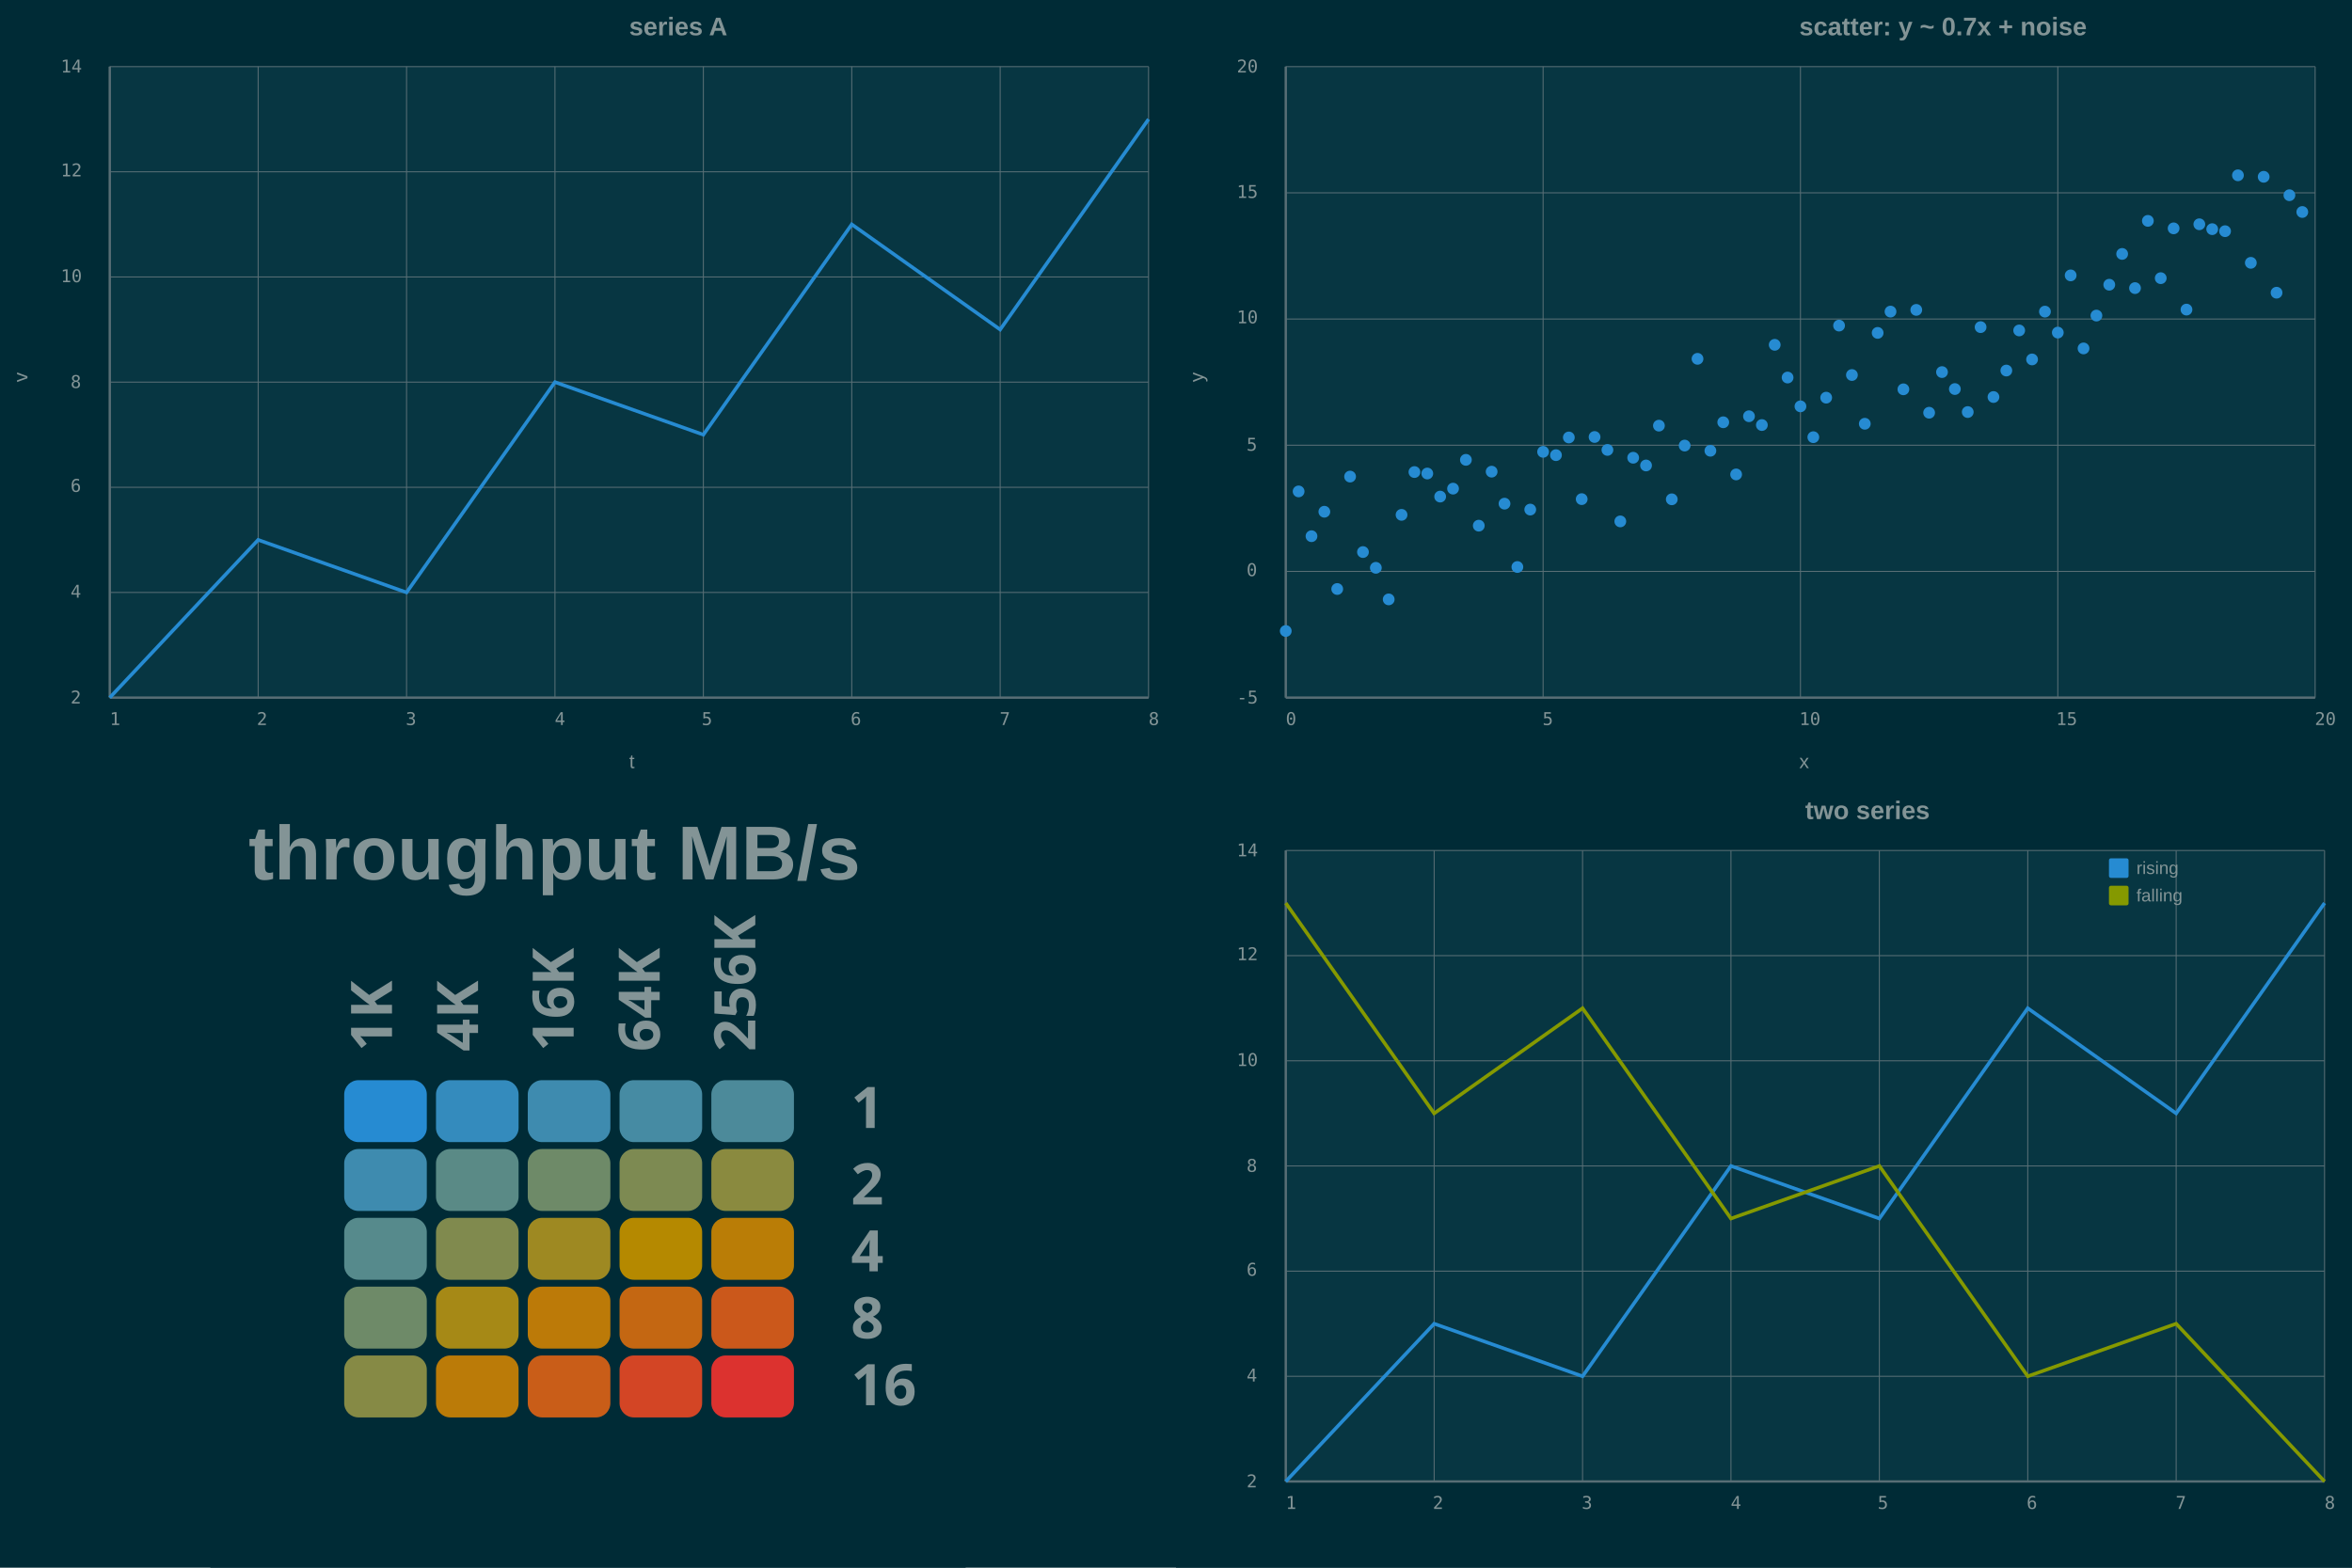
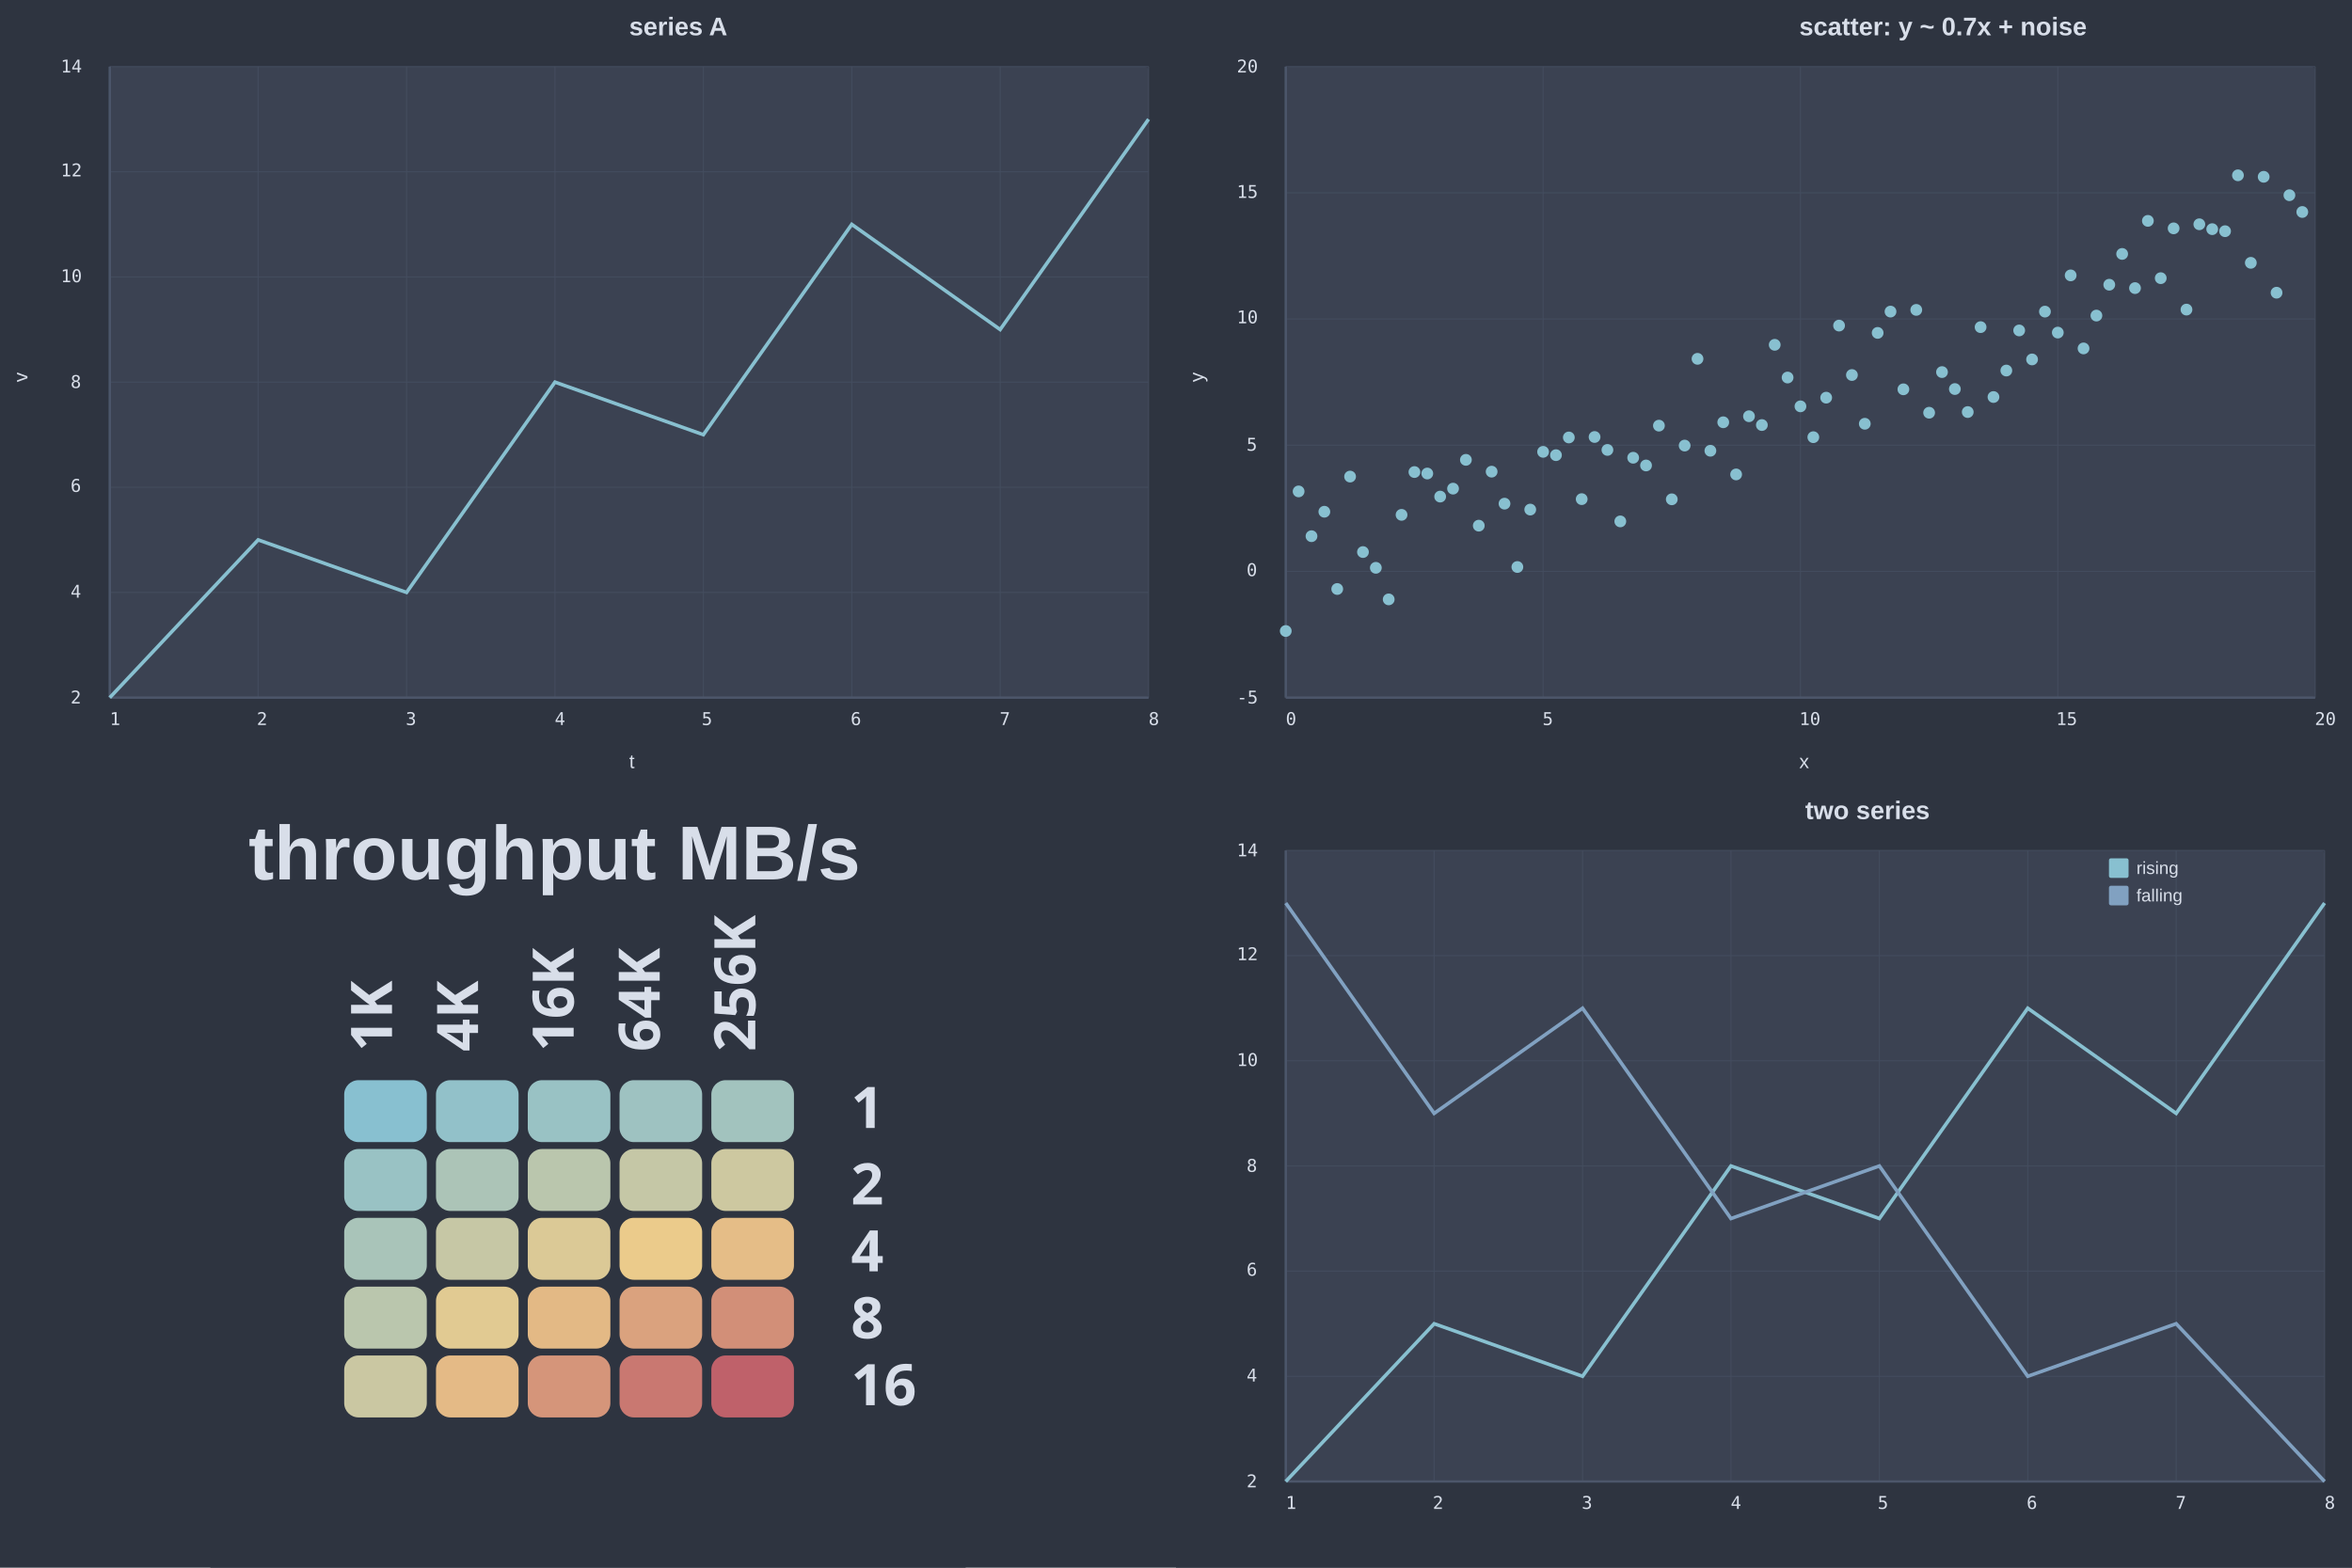
<svg xmlns="http://www.w3.org/2000/svg" viewBox="0 0 1200 800">
-   <rect x="0.00" y="0.00" width="1200.00" height="800.00" rx="0.00" ry="0.00" fill="#002B36" />
+   <rect x="0.00" y="0.00" width="1200.00" height="800.00" rx="0.00" ry="0.00" fill="#2E3440" />
  <g transform="translate(0 0)">
-     <rect x="0.00" y="0.00" width="600.00" height="400.00" rx="0.00" ry="0.00" fill="#002B36" />
-     <rect x="56.00" y="34.00" width="530.00" height="322.00" rx="2.00" ry="2.00" fill="#073642" />
-     <line x1="56.00" y1="34.00" x2="56.00" y2="356.00" stroke="#586E75" stroke-width="0.50" />
-     <text x="56.00" y="370.00" font-size="9" font-family="Ubuntu Mono, monospace" font-weight="normal" fill="#839496" text-anchor="start">1</text>
-     <line x1="131.71" y1="34.00" x2="131.71" y2="356.00" stroke="#586E75" stroke-width="0.50" />
-     <text x="131.00" y="370.00" font-size="9" font-family="Ubuntu Mono, monospace" font-weight="normal" fill="#839496" text-anchor="start">2</text>
-     <line x1="207.43" y1="34.00" x2="207.43" y2="356.00" stroke="#586E75" stroke-width="0.50" />
-     <text x="207.00" y="370.00" font-size="9" font-family="Ubuntu Mono, monospace" font-weight="normal" fill="#839496" text-anchor="start">3</text>
-     <line x1="283.14" y1="34.00" x2="283.14" y2="356.00" stroke="#586E75" stroke-width="0.50" />
-     <text x="283.00" y="370.00" font-size="9" font-family="Ubuntu Mono, monospace" font-weight="normal" fill="#839496" text-anchor="start">4</text>
-     <line x1="358.86" y1="34.00" x2="358.86" y2="356.00" stroke="#586E75" stroke-width="0.50" />
-     <text x="358.00" y="370.00" font-size="9" font-family="Ubuntu Mono, monospace" font-weight="normal" fill="#839496" text-anchor="start">5</text>
-     <line x1="434.57" y1="34.00" x2="434.57" y2="356.00" stroke="#586E75" stroke-width="0.50" />
-     <text x="434.00" y="370.00" font-size="9" font-family="Ubuntu Mono, monospace" font-weight="normal" fill="#839496" text-anchor="start">6</text>
-     <line x1="510.29" y1="34.00" x2="510.29" y2="356.00" stroke="#586E75" stroke-width="0.50" />
-     <text x="510.00" y="370.00" font-size="9" font-family="Ubuntu Mono, monospace" font-weight="normal" fill="#839496" text-anchor="start">7</text>
-     <line x1="586.00" y1="34.00" x2="586.00" y2="356.00" stroke="#586E75" stroke-width="0.50" />
-     <text x="586.00" y="370.00" font-size="9" font-family="Ubuntu Mono, monospace" font-weight="normal" fill="#839496" text-anchor="start">8</text>
-     <line x1="56.00" y1="356.00" x2="586.00" y2="356.00" stroke="#586E75" stroke-width="0.50" />
-     <text x="36.00" y="359.00" font-size="9" font-family="Ubuntu Mono, monospace" font-weight="normal" fill="#839496" text-anchor="start">2</text>
-     <line x1="56.00" y1="302.33" x2="586.00" y2="302.33" stroke="#586E75" stroke-width="0.50" />
-     <text x="36.00" y="305.00" font-size="9" font-family="Ubuntu Mono, monospace" font-weight="normal" fill="#839496" text-anchor="start">4</text>
-     <line x1="56.00" y1="248.67" x2="586.00" y2="248.67" stroke="#586E75" stroke-width="0.50" />
-     <text x="36.00" y="251.00" font-size="9" font-family="Ubuntu Mono, monospace" font-weight="normal" fill="#839496" text-anchor="start">6</text>
-     <line x1="56.00" y1="195.00" x2="586.00" y2="195.00" stroke="#586E75" stroke-width="0.50" />
-     <text x="36.00" y="198.00" font-size="9" font-family="Ubuntu Mono, monospace" font-weight="normal" fill="#839496" text-anchor="start">8</text>
-     <line x1="56.00" y1="141.33" x2="586.00" y2="141.33" stroke="#586E75" stroke-width="0.50" />
-     <text x="31.00" y="144.00" font-size="9" font-family="Ubuntu Mono, monospace" font-weight="normal" fill="#839496" text-anchor="start">10</text>
-     <line x1="56.00" y1="87.67" x2="586.00" y2="87.67" stroke="#586E75" stroke-width="0.50" />
-     <text x="31.00" y="90.00" font-size="9" font-family="Ubuntu Mono, monospace" font-weight="normal" fill="#839496" text-anchor="start">12</text>
-     <line x1="56.00" y1="34.00" x2="586.00" y2="34.00" stroke="#586E75" stroke-width="0.50" />
-     <text x="31.00" y="37.00" font-size="9" font-family="Ubuntu Mono, monospace" font-weight="normal" fill="#839496" text-anchor="start">14</text>
-     <line x1="56.00" y1="34.00" x2="56.00" y2="356.00" stroke="#586E75" stroke-width="1.20" />
-     <line x1="56.00" y1="356.00" x2="586.00" y2="356.00" stroke="#586E75" stroke-width="1.20" />
-     <text x="321.00" y="18.00" font-size="13" font-family="Arial, sans-serif" font-weight="bold" fill="#839496" text-anchor="start">series A</text>
-     <text x="321.00" y="392.00" font-size="10" font-family="Arial, sans-serif" font-weight="normal" fill="#839496" text-anchor="start">t</text>
-     <text x="14.00" y="195.00" font-size="10" font-family="Arial, sans-serif" font-weight="normal" fill="#839496" transform=" rotate(270 14 195)" text-anchor="start">v</text>
-     <polyline points="56.00,356.00 131.71,275.50 207.43,302.33 283.14,195.00 358.86,221.83 434.57,114.50 510.29,168.17 586.00,60.83" fill="none" stroke="#268BD2" stroke-width="1.80" />
+     <rect x="0.00" y="0.00" width="600.00" height="400.00" rx="0.00" ry="0.00" fill="#2E3440" />
+     <rect x="56.00" y="34.00" width="530.00" height="322.00" rx="2.00" ry="2.00" fill="#3B4252" />
+     <line x1="56.00" y1="34.00" x2="56.00" y2="356.00" stroke="#434C5E" stroke-width="0.50" />
+     <text x="56.00" y="370.00" font-size="9" font-family="Ubuntu Mono, monospace" font-weight="normal" fill="#D8DEE9" text-anchor="start">1</text>
+     <line x1="131.71" y1="34.00" x2="131.71" y2="356.00" stroke="#434C5E" stroke-width="0.50" />
+     <text x="131.00" y="370.00" font-size="9" font-family="Ubuntu Mono, monospace" font-weight="normal" fill="#D8DEE9" text-anchor="start">2</text>
+     <line x1="207.43" y1="34.00" x2="207.43" y2="356.00" stroke="#434C5E" stroke-width="0.50" />
+     <text x="207.00" y="370.00" font-size="9" font-family="Ubuntu Mono, monospace" font-weight="normal" fill="#D8DEE9" text-anchor="start">3</text>
+     <line x1="283.14" y1="34.00" x2="283.14" y2="356.00" stroke="#434C5E" stroke-width="0.50" />
+     <text x="283.00" y="370.00" font-size="9" font-family="Ubuntu Mono, monospace" font-weight="normal" fill="#D8DEE9" text-anchor="start">4</text>
+     <line x1="358.86" y1="34.00" x2="358.86" y2="356.00" stroke="#434C5E" stroke-width="0.50" />
+     <text x="358.00" y="370.00" font-size="9" font-family="Ubuntu Mono, monospace" font-weight="normal" fill="#D8DEE9" text-anchor="start">5</text>
+     <line x1="434.57" y1="34.00" x2="434.57" y2="356.00" stroke="#434C5E" stroke-width="0.50" />
+     <text x="434.00" y="370.00" font-size="9" font-family="Ubuntu Mono, monospace" font-weight="normal" fill="#D8DEE9" text-anchor="start">6</text>
+     <line x1="510.29" y1="34.00" x2="510.29" y2="356.00" stroke="#434C5E" stroke-width="0.50" />
+     <text x="510.00" y="370.00" font-size="9" font-family="Ubuntu Mono, monospace" font-weight="normal" fill="#D8DEE9" text-anchor="start">7</text>
+     <line x1="586.00" y1="34.00" x2="586.00" y2="356.00" stroke="#434C5E" stroke-width="0.50" />
+     <text x="586.00" y="370.00" font-size="9" font-family="Ubuntu Mono, monospace" font-weight="normal" fill="#D8DEE9" text-anchor="start">8</text>
+     <line x1="56.00" y1="356.00" x2="586.00" y2="356.00" stroke="#434C5E" stroke-width="0.50" />
+     <text x="36.00" y="359.00" font-size="9" font-family="Ubuntu Mono, monospace" font-weight="normal" fill="#D8DEE9" text-anchor="start">2</text>
+     <line x1="56.00" y1="302.33" x2="586.00" y2="302.33" stroke="#434C5E" stroke-width="0.50" />
+     <text x="36.00" y="305.00" font-size="9" font-family="Ubuntu Mono, monospace" font-weight="normal" fill="#D8DEE9" text-anchor="start">4</text>
+     <line x1="56.00" y1="248.67" x2="586.00" y2="248.67" stroke="#434C5E" stroke-width="0.50" />
+     <text x="36.00" y="251.00" font-size="9" font-family="Ubuntu Mono, monospace" font-weight="normal" fill="#D8DEE9" text-anchor="start">6</text>
+     <line x1="56.00" y1="195.00" x2="586.00" y2="195.00" stroke="#434C5E" stroke-width="0.50" />
+     <text x="36.00" y="198.00" font-size="9" font-family="Ubuntu Mono, monospace" font-weight="normal" fill="#D8DEE9" text-anchor="start">8</text>
+     <line x1="56.00" y1="141.33" x2="586.00" y2="141.33" stroke="#434C5E" stroke-width="0.50" />
+     <text x="31.00" y="144.00" font-size="9" font-family="Ubuntu Mono, monospace" font-weight="normal" fill="#D8DEE9" text-anchor="start">10</text>
+     <line x1="56.00" y1="87.67" x2="586.00" y2="87.67" stroke="#434C5E" stroke-width="0.50" />
+     <text x="31.00" y="90.00" font-size="9" font-family="Ubuntu Mono, monospace" font-weight="normal" fill="#D8DEE9" text-anchor="start">12</text>
+     <line x1="56.00" y1="34.00" x2="586.00" y2="34.00" stroke="#434C5E" stroke-width="0.50" />
+     <text x="31.00" y="37.00" font-size="9" font-family="Ubuntu Mono, monospace" font-weight="normal" fill="#D8DEE9" text-anchor="start">14</text>
+     <line x1="56.00" y1="34.00" x2="56.00" y2="356.00" stroke="#4C566A" stroke-width="1.20" />
+     <line x1="56.00" y1="356.00" x2="586.00" y2="356.00" stroke="#4C566A" stroke-width="1.20" />
+     <text x="321.00" y="18.00" font-size="13" font-family="Arial, sans-serif" font-weight="bold" fill="#D8DEE9" text-anchor="start">series A</text>
+     <text x="321.00" y="392.00" font-size="10" font-family="Arial, sans-serif" font-weight="normal" fill="#D8DEE9" text-anchor="start">t</text>
+     <text x="14.00" y="195.00" font-size="10" font-family="Arial, sans-serif" font-weight="normal" fill="#D8DEE9" transform=" rotate(270 14 195)" text-anchor="start">v</text>
+     <polyline points="56.00,356.00 131.71,275.50 207.43,302.33 283.14,195.00 358.86,221.83 434.57,114.50 510.29,168.17 586.00,60.83" fill="none" stroke="#88C0D0" stroke-width="1.80" />
  </g>
  <g transform="translate(600 0)">
-     <rect x="0.00" y="0.00" width="600.00" height="400.00" rx="0.00" ry="0.00" fill="#002B36" />
-     <rect x="56.00" y="34.00" width="525.20" height="322.00" rx="2.00" ry="2.00" fill="#073642" />
-     <line x1="56.00" y1="34.00" x2="56.00" y2="356.00" stroke="#586E75" stroke-width="0.50" />
-     <text x="56.00" y="370.00" font-size="9" font-family="Ubuntu Mono, monospace" font-weight="normal" fill="#839496" text-anchor="start">0</text>
-     <line x1="187.30" y1="34.00" x2="187.30" y2="356.00" stroke="#586E75" stroke-width="0.50" />
-     <text x="187.00" y="370.00" font-size="9" font-family="Ubuntu Mono, monospace" font-weight="normal" fill="#839496" text-anchor="start">5</text>
-     <line x1="318.60" y1="34.00" x2="318.60" y2="356.00" stroke="#586E75" stroke-width="0.50" />
-     <text x="318.00" y="370.00" font-size="9" font-family="Ubuntu Mono, monospace" font-weight="normal" fill="#839496" text-anchor="start">10</text>
-     <line x1="449.90" y1="34.00" x2="449.90" y2="356.00" stroke="#586E75" stroke-width="0.50" />
-     <text x="449.00" y="370.00" font-size="9" font-family="Ubuntu Mono, monospace" font-weight="normal" fill="#839496" text-anchor="start">15</text>
-     <line x1="581.20" y1="34.00" x2="581.20" y2="356.00" stroke="#586E75" stroke-width="0.50" />
-     <text x="581.00" y="370.00" font-size="9" font-family="Ubuntu Mono, monospace" font-weight="normal" fill="#839496" text-anchor="start">20</text>
-     <line x1="56.00" y1="356.00" x2="581.20" y2="356.00" stroke="#586E75" stroke-width="0.50" />
-     <text x="31.00" y="359.00" font-size="9" font-family="Ubuntu Mono, monospace" font-weight="normal" fill="#839496" text-anchor="start">-5</text>
-     <line x1="56.00" y1="291.60" x2="581.20" y2="291.60" stroke="#586E75" stroke-width="0.50" />
-     <text x="36.00" y="294.00" font-size="9" font-family="Ubuntu Mono, monospace" font-weight="normal" fill="#839496" text-anchor="start">0</text>
-     <line x1="56.00" y1="227.20" x2="581.20" y2="227.20" stroke="#586E75" stroke-width="0.50" />
-     <text x="36.00" y="230.00" font-size="9" font-family="Ubuntu Mono, monospace" font-weight="normal" fill="#839496" text-anchor="start">5</text>
-     <line x1="56.00" y1="162.80" x2="581.20" y2="162.80" stroke="#586E75" stroke-width="0.50" />
-     <text x="31.00" y="165.00" font-size="9" font-family="Ubuntu Mono, monospace" font-weight="normal" fill="#839496" text-anchor="start">10</text>
-     <line x1="56.00" y1="98.40" x2="581.20" y2="98.40" stroke="#586E75" stroke-width="0.50" />
-     <text x="31.00" y="101.00" font-size="9" font-family="Ubuntu Mono, monospace" font-weight="normal" fill="#839496" text-anchor="start">15</text>
-     <line x1="56.00" y1="34.00" x2="581.20" y2="34.00" stroke="#586E75" stroke-width="0.50" />
-     <text x="31.00" y="37.00" font-size="9" font-family="Ubuntu Mono, monospace" font-weight="normal" fill="#839496" text-anchor="start">20</text>
-     <line x1="56.00" y1="34.00" x2="56.00" y2="356.00" stroke="#586E75" stroke-width="1.20" />
-     <line x1="56.00" y1="356.00" x2="581.20" y2="356.00" stroke="#586E75" stroke-width="1.20" />
-     <text x="318.00" y="18.00" font-size="13" font-family="Arial, sans-serif" font-weight="bold" fill="#839496" text-anchor="start">scatter: y ~ 0.7x + noise</text>
-     <text x="318.00" y="392.00" font-size="10" font-family="Arial, sans-serif" font-weight="normal" fill="#839496" text-anchor="start">x</text>
-     <text x="14.00" y="195.00" font-size="10" font-family="Arial, sans-serif" font-weight="normal" fill="#839496" transform=" rotate(270 14 195)" text-anchor="start">y</text>
-     <circle cx="56.00" cy="322.01" r="3.00" fill="#268BD2" />
-     <circle cx="62.56" cy="250.77" r="3.00" fill="#268BD2" />
-     <circle cx="69.13" cy="273.62" r="3.00" fill="#268BD2" />
-     <circle cx="75.69" cy="261.14" r="3.00" fill="#268BD2" />
-     <circle cx="82.26" cy="300.57" r="3.00" fill="#268BD2" />
-     <circle cx="88.82" cy="243.20" r="3.00" fill="#268BD2" />
-     <circle cx="95.39" cy="281.72" r="3.00" fill="#268BD2" />
-     <circle cx="101.96" cy="289.76" r="3.00" fill="#268BD2" />
-     <circle cx="108.52" cy="305.87" r="3.00" fill="#268BD2" />
-     <circle cx="115.08" cy="262.73" r="3.00" fill="#268BD2" />
-     <circle cx="121.65" cy="240.89" r="3.00" fill="#268BD2" />
-     <circle cx="128.21" cy="241.64" r="3.00" fill="#268BD2" />
-     <circle cx="134.78" cy="253.41" r="3.00" fill="#268BD2" />
-     <circle cx="141.35" cy="249.35" r="3.00" fill="#268BD2" />
-     <circle cx="147.91" cy="234.66" r="3.00" fill="#268BD2" />
-     <circle cx="154.48" cy="268.25" r="3.00" fill="#268BD2" />
-     <circle cx="161.04" cy="240.69" r="3.00" fill="#268BD2" />
-     <circle cx="167.61" cy="257.02" r="3.00" fill="#268BD2" />
-     <circle cx="174.17" cy="289.35" r="3.00" fill="#268BD2" />
-     <circle cx="180.74" cy="260.04" r="3.00" fill="#268BD2" />
-     <circle cx="187.30" cy="230.58" r="3.00" fill="#268BD2" />
-     <circle cx="193.86" cy="232.27" r="3.00" fill="#268BD2" />
-     <circle cx="200.43" cy="223.24" r="3.00" fill="#268BD2" />
-     <circle cx="206.99" cy="254.71" r="3.00" fill="#268BD2" />
-     <circle cx="213.56" cy="223.00" r="3.00" fill="#268BD2" />
-     <circle cx="220.12" cy="229.60" r="3.00" fill="#268BD2" />
-     <circle cx="226.69" cy="266.07" r="3.00" fill="#268BD2" />
-     <circle cx="233.26" cy="233.59" r="3.00" fill="#268BD2" />
-     <circle cx="239.82" cy="237.53" r="3.00" fill="#268BD2" />
-     <circle cx="246.39" cy="217.21" r="3.00" fill="#268BD2" />
-     <circle cx="252.95" cy="254.80" r="3.00" fill="#268BD2" />
-     <circle cx="259.52" cy="227.38" r="3.00" fill="#268BD2" />
-     <circle cx="266.08" cy="183.11" r="3.00" fill="#268BD2" />
-     <circle cx="272.65" cy="230.02" r="3.00" fill="#268BD2" />
-     <circle cx="279.21" cy="215.49" r="3.00" fill="#268BD2" />
-     <circle cx="285.78" cy="242.10" r="3.00" fill="#268BD2" />
-     <circle cx="292.34" cy="212.41" r="3.00" fill="#268BD2" />
-     <circle cx="298.91" cy="216.90" r="3.00" fill="#268BD2" />
-     <circle cx="305.47" cy="175.96" r="3.00" fill="#268BD2" />
-     <circle cx="312.04" cy="192.66" r="3.00" fill="#268BD2" />
-     <circle cx="318.60" cy="207.36" r="3.00" fill="#268BD2" />
-     <circle cx="325.17" cy="223.10" r="3.00" fill="#268BD2" />
-     <circle cx="331.73" cy="202.93" r="3.00" fill="#268BD2" />
-     <circle cx="338.30" cy="166.15" r="3.00" fill="#268BD2" />
-     <circle cx="344.86" cy="191.37" r="3.00" fill="#268BD2" />
-     <circle cx="351.43" cy="216.25" r="3.00" fill="#268BD2" />
-     <circle cx="357.99" cy="169.88" r="3.00" fill="#268BD2" />
-     <circle cx="364.55" cy="159.01" r="3.00" fill="#268BD2" />
-     <circle cx="371.12" cy="198.67" r="3.00" fill="#268BD2" />
-     <circle cx="377.69" cy="158.14" r="3.00" fill="#268BD2" />
-     <circle cx="384.25" cy="210.62" r="3.00" fill="#268BD2" />
-     <circle cx="390.82" cy="189.88" r="3.00" fill="#268BD2" />
-     <circle cx="397.38" cy="198.53" r="3.00" fill="#268BD2" />
-     <circle cx="403.95" cy="210.27" r="3.00" fill="#268BD2" />
-     <circle cx="410.51" cy="166.94" r="3.00" fill="#268BD2" />
-     <circle cx="417.08" cy="202.60" r="3.00" fill="#268BD2" />
-     <circle cx="423.64" cy="189.09" r="3.00" fill="#268BD2" />
-     <circle cx="430.20" cy="168.63" r="3.00" fill="#268BD2" />
-     <circle cx="436.77" cy="183.42" r="3.00" fill="#268BD2" />
-     <circle cx="443.34" cy="159.02" r="3.00" fill="#268BD2" />
-     <circle cx="449.90" cy="169.72" r="3.00" fill="#268BD2" />
-     <circle cx="456.46" cy="140.53" r="3.00" fill="#268BD2" />
-     <circle cx="463.03" cy="177.80" r="3.00" fill="#268BD2" />
-     <circle cx="469.60" cy="161.04" r="3.00" fill="#268BD2" />
-     <circle cx="476.16" cy="145.30" r="3.00" fill="#268BD2" />
-     <circle cx="482.73" cy="129.58" r="3.00" fill="#268BD2" />
-     <circle cx="489.29" cy="147.02" r="3.00" fill="#268BD2" />
-     <circle cx="495.86" cy="112.71" r="3.00" fill="#268BD2" />
-     <circle cx="502.42" cy="141.95" r="3.00" fill="#268BD2" />
-     <circle cx="508.99" cy="116.53" r="3.00" fill="#268BD2" />
-     <circle cx="515.55" cy="157.99" r="3.00" fill="#268BD2" />
-     <circle cx="522.11" cy="114.45" r="3.00" fill="#268BD2" />
-     <circle cx="528.68" cy="116.94" r="3.00" fill="#268BD2" />
-     <circle cx="535.24" cy="117.98" r="3.00" fill="#268BD2" />
-     <circle cx="541.81" cy="89.46" r="3.00" fill="#268BD2" />
-     <circle cx="548.38" cy="134.12" r="3.00" fill="#268BD2" />
-     <circle cx="554.94" cy="90.22" r="3.00" fill="#268BD2" />
-     <circle cx="561.51" cy="149.37" r="3.00" fill="#268BD2" />
-     <circle cx="568.07" cy="99.62" r="3.00" fill="#268BD2" />
-     <circle cx="574.64" cy="108.18" r="3.00" fill="#268BD2" />
+     <rect x="0.00" y="0.00" width="600.00" height="400.00" rx="0.00" ry="0.00" fill="#2E3440" />
+     <rect x="56.00" y="34.00" width="525.20" height="322.00" rx="2.00" ry="2.00" fill="#3B4252" />
+     <line x1="56.00" y1="34.00" x2="56.00" y2="356.00" stroke="#434C5E" stroke-width="0.50" />
+     <text x="56.00" y="370.00" font-size="9" font-family="Ubuntu Mono, monospace" font-weight="normal" fill="#D8DEE9" text-anchor="start">0</text>
+     <line x1="187.30" y1="34.00" x2="187.30" y2="356.00" stroke="#434C5E" stroke-width="0.50" />
+     <text x="187.00" y="370.00" font-size="9" font-family="Ubuntu Mono, monospace" font-weight="normal" fill="#D8DEE9" text-anchor="start">5</text>
+     <line x1="318.60" y1="34.00" x2="318.60" y2="356.00" stroke="#434C5E" stroke-width="0.50" />
+     <text x="318.00" y="370.00" font-size="9" font-family="Ubuntu Mono, monospace" font-weight="normal" fill="#D8DEE9" text-anchor="start">10</text>
+     <line x1="449.90" y1="34.00" x2="449.90" y2="356.00" stroke="#434C5E" stroke-width="0.50" />
+     <text x="449.00" y="370.00" font-size="9" font-family="Ubuntu Mono, monospace" font-weight="normal" fill="#D8DEE9" text-anchor="start">15</text>
+     <line x1="581.20" y1="34.00" x2="581.20" y2="356.00" stroke="#434C5E" stroke-width="0.50" />
+     <text x="581.00" y="370.00" font-size="9" font-family="Ubuntu Mono, monospace" font-weight="normal" fill="#D8DEE9" text-anchor="start">20</text>
+     <line x1="56.00" y1="356.00" x2="581.20" y2="356.00" stroke="#434C5E" stroke-width="0.50" />
+     <text x="31.00" y="359.00" font-size="9" font-family="Ubuntu Mono, monospace" font-weight="normal" fill="#D8DEE9" text-anchor="start">-5</text>
+     <line x1="56.00" y1="291.60" x2="581.20" y2="291.60" stroke="#434C5E" stroke-width="0.50" />
+     <text x="36.00" y="294.00" font-size="9" font-family="Ubuntu Mono, monospace" font-weight="normal" fill="#D8DEE9" text-anchor="start">0</text>
+     <line x1="56.00" y1="227.20" x2="581.20" y2="227.20" stroke="#434C5E" stroke-width="0.50" />
+     <text x="36.00" y="230.00" font-size="9" font-family="Ubuntu Mono, monospace" font-weight="normal" fill="#D8DEE9" text-anchor="start">5</text>
+     <line x1="56.00" y1="162.80" x2="581.20" y2="162.80" stroke="#434C5E" stroke-width="0.50" />
+     <text x="31.00" y="165.00" font-size="9" font-family="Ubuntu Mono, monospace" font-weight="normal" fill="#D8DEE9" text-anchor="start">10</text>
+     <line x1="56.00" y1="98.40" x2="581.20" y2="98.40" stroke="#434C5E" stroke-width="0.50" />
+     <text x="31.00" y="101.00" font-size="9" font-family="Ubuntu Mono, monospace" font-weight="normal" fill="#D8DEE9" text-anchor="start">15</text>
+     <line x1="56.00" y1="34.00" x2="581.20" y2="34.00" stroke="#434C5E" stroke-width="0.50" />
+     <text x="31.00" y="37.00" font-size="9" font-family="Ubuntu Mono, monospace" font-weight="normal" fill="#D8DEE9" text-anchor="start">20</text>
+     <line x1="56.00" y1="34.00" x2="56.00" y2="356.00" stroke="#4C566A" stroke-width="1.20" />
+     <line x1="56.00" y1="356.00" x2="581.20" y2="356.00" stroke="#4C566A" stroke-width="1.20" />
+     <text x="318.00" y="18.00" font-size="13" font-family="Arial, sans-serif" font-weight="bold" fill="#D8DEE9" text-anchor="start">scatter: y ~ 0.7x + noise</text>
+     <text x="318.00" y="392.00" font-size="10" font-family="Arial, sans-serif" font-weight="normal" fill="#D8DEE9" text-anchor="start">x</text>
+     <text x="14.00" y="195.00" font-size="10" font-family="Arial, sans-serif" font-weight="normal" fill="#D8DEE9" transform=" rotate(270 14 195)" text-anchor="start">y</text>
+     <circle cx="56.00" cy="322.01" r="3.00" fill="#88C0D0" />
+     <circle cx="62.56" cy="250.77" r="3.00" fill="#88C0D0" />
+     <circle cx="69.13" cy="273.62" r="3.00" fill="#88C0D0" />
+     <circle cx="75.69" cy="261.14" r="3.00" fill="#88C0D0" />
+     <circle cx="82.26" cy="300.57" r="3.00" fill="#88C0D0" />
+     <circle cx="88.82" cy="243.20" r="3.00" fill="#88C0D0" />
+     <circle cx="95.39" cy="281.72" r="3.00" fill="#88C0D0" />
+     <circle cx="101.96" cy="289.76" r="3.00" fill="#88C0D0" />
+     <circle cx="108.52" cy="305.87" r="3.00" fill="#88C0D0" />
+     <circle cx="115.08" cy="262.73" r="3.00" fill="#88C0D0" />
+     <circle cx="121.65" cy="240.89" r="3.00" fill="#88C0D0" />
+     <circle cx="128.21" cy="241.64" r="3.00" fill="#88C0D0" />
+     <circle cx="134.78" cy="253.41" r="3.00" fill="#88C0D0" />
+     <circle cx="141.35" cy="249.35" r="3.00" fill="#88C0D0" />
+     <circle cx="147.91" cy="234.66" r="3.00" fill="#88C0D0" />
+     <circle cx="154.48" cy="268.25" r="3.00" fill="#88C0D0" />
+     <circle cx="161.04" cy="240.69" r="3.00" fill="#88C0D0" />
+     <circle cx="167.61" cy="257.02" r="3.00" fill="#88C0D0" />
+     <circle cx="174.17" cy="289.35" r="3.00" fill="#88C0D0" />
+     <circle cx="180.74" cy="260.04" r="3.00" fill="#88C0D0" />
+     <circle cx="187.30" cy="230.58" r="3.00" fill="#88C0D0" />
+     <circle cx="193.86" cy="232.27" r="3.00" fill="#88C0D0" />
+     <circle cx="200.43" cy="223.24" r="3.00" fill="#88C0D0" />
+     <circle cx="206.99" cy="254.71" r="3.00" fill="#88C0D0" />
+     <circle cx="213.56" cy="223.00" r="3.00" fill="#88C0D0" />
+     <circle cx="220.12" cy="229.60" r="3.00" fill="#88C0D0" />
+     <circle cx="226.69" cy="266.07" r="3.00" fill="#88C0D0" />
+     <circle cx="233.26" cy="233.59" r="3.00" fill="#88C0D0" />
+     <circle cx="239.82" cy="237.53" r="3.00" fill="#88C0D0" />
+     <circle cx="246.39" cy="217.21" r="3.00" fill="#88C0D0" />
+     <circle cx="252.95" cy="254.80" r="3.00" fill="#88C0D0" />
+     <circle cx="259.52" cy="227.38" r="3.00" fill="#88C0D0" />
+     <circle cx="266.08" cy="183.11" r="3.00" fill="#88C0D0" />
+     <circle cx="272.65" cy="230.02" r="3.00" fill="#88C0D0" />
+     <circle cx="279.21" cy="215.49" r="3.00" fill="#88C0D0" />
+     <circle cx="285.78" cy="242.10" r="3.00" fill="#88C0D0" />
+     <circle cx="292.34" cy="212.41" r="3.00" fill="#88C0D0" />
+     <circle cx="298.91" cy="216.90" r="3.00" fill="#88C0D0" />
+     <circle cx="305.47" cy="175.96" r="3.00" fill="#88C0D0" />
+     <circle cx="312.04" cy="192.66" r="3.00" fill="#88C0D0" />
+     <circle cx="318.60" cy="207.36" r="3.00" fill="#88C0D0" />
+     <circle cx="325.17" cy="223.10" r="3.00" fill="#88C0D0" />
+     <circle cx="331.73" cy="202.93" r="3.00" fill="#88C0D0" />
+     <circle cx="338.30" cy="166.15" r="3.00" fill="#88C0D0" />
+     <circle cx="344.86" cy="191.37" r="3.00" fill="#88C0D0" />
+     <circle cx="351.43" cy="216.25" r="3.00" fill="#88C0D0" />
+     <circle cx="357.99" cy="169.88" r="3.00" fill="#88C0D0" />
+     <circle cx="364.55" cy="159.01" r="3.00" fill="#88C0D0" />
+     <circle cx="371.12" cy="198.67" r="3.00" fill="#88C0D0" />
+     <circle cx="377.69" cy="158.14" r="3.00" fill="#88C0D0" />
+     <circle cx="384.25" cy="210.62" r="3.00" fill="#88C0D0" />
+     <circle cx="390.82" cy="189.88" r="3.00" fill="#88C0D0" />
+     <circle cx="397.38" cy="198.53" r="3.00" fill="#88C0D0" />
+     <circle cx="403.95" cy="210.27" r="3.00" fill="#88C0D0" />
+     <circle cx="410.51" cy="166.94" r="3.00" fill="#88C0D0" />
+     <circle cx="417.08" cy="202.60" r="3.00" fill="#88C0D0" />
+     <circle cx="423.64" cy="189.09" r="3.00" fill="#88C0D0" />
+     <circle cx="430.20" cy="168.63" r="3.00" fill="#88C0D0" />
+     <circle cx="436.77" cy="183.42" r="3.00" fill="#88C0D0" />
+     <circle cx="443.34" cy="159.02" r="3.00" fill="#88C0D0" />
+     <circle cx="449.90" cy="169.72" r="3.00" fill="#88C0D0" />
+     <circle cx="456.46" cy="140.53" r="3.00" fill="#88C0D0" />
+     <circle cx="463.03" cy="177.80" r="3.00" fill="#88C0D0" />
+     <circle cx="469.60" cy="161.04" r="3.00" fill="#88C0D0" />
+     <circle cx="476.16" cy="145.30" r="3.00" fill="#88C0D0" />
+     <circle cx="482.73" cy="129.58" r="3.00" fill="#88C0D0" />
+     <circle cx="489.29" cy="147.02" r="3.00" fill="#88C0D0" />
+     <circle cx="495.86" cy="112.71" r="3.00" fill="#88C0D0" />
+     <circle cx="502.42" cy="141.95" r="3.00" fill="#88C0D0" />
+     <circle cx="508.99" cy="116.53" r="3.00" fill="#88C0D0" />
+     <circle cx="515.55" cy="157.99" r="3.00" fill="#88C0D0" />
+     <circle cx="522.11" cy="114.45" r="3.00" fill="#88C0D0" />
+     <circle cx="528.68" cy="116.94" r="3.00" fill="#88C0D0" />
+     <circle cx="535.24" cy="117.98" r="3.00" fill="#88C0D0" />
+     <circle cx="541.81" cy="89.46" r="3.00" fill="#88C0D0" />
+     <circle cx="548.38" cy="134.12" r="3.00" fill="#88C0D0" />
+     <circle cx="554.94" cy="90.22" r="3.00" fill="#88C0D0" />
+     <circle cx="561.51" cy="149.37" r="3.00" fill="#88C0D0" />
+     <circle cx="568.07" cy="99.62" r="3.00" fill="#88C0D0" />
+     <circle cx="574.64" cy="108.18" r="3.00" fill="#88C0D0" />
  </g>
  <g transform="translate(107.317 400.000) scale(4.87805)">
-     <rect x="0.00" y="0.00" width="79.00" height="82.00" rx="0.00" ry="0.00" fill="#002B36" />
-     <g transform="translate(19 28)" font-size="6" font-family="Ubuntu Mono" font-weight="bold" fill="#839496">
+     <rect x="0.00" y="0.00" width="79.00" height="82.00" rx="0.00" ry="0.00" fill="#2E3440" />
+     <g transform="translate(19 28)" font-size="6" font-family="Ubuntu Mono" font-weight="bold" fill="#D8DEE9">
      <text x="0.00" y="0.00" transform=" rotate(-90 0 0)" text-anchor="start">1K</text>
      <text x="9.00" y="0.00" transform=" rotate(-90 9 0)" text-anchor="start">4K</text>
      <text x="19.00" y="0.00" transform=" rotate(-90 19 0)" text-anchor="start">16K</text>
      <text x="28.00" y="0.00" transform=" rotate(-90 28 0)" text-anchor="start">64K</text>
      <text x="38.00" y="0.00" transform=" rotate(-90 38 0)" text-anchor="start">256K</text>
    </g>
-     <g transform="translate(67 35)" font-size="6" font-family="Ubuntu Mono" font-weight="bold" fill="#839496">
+     <g transform="translate(67 35)" font-size="6" font-family="Ubuntu Mono" font-weight="bold" fill="#D8DEE9">
      <text x="0.00" y="1.00" text-anchor="start">1</text>
      <text x="0.00" y="9.00" text-anchor="start">2</text>
      <text x="0.00" y="16.00" text-anchor="start">4</text>
      <text x="0.00" y="23.00" text-anchor="start">8</text>
      <text x="0.00" y="30.00" text-anchor="start">16</text>
    </g>
-     <text x="4.00" y="10.00" font-size="8" font-family="Arial, Helvetica, sans-serif" font-weight="bold" fill="#839496" text-anchor="start">throughput MB/s</text>
+     <text x="4.00" y="10.00" font-size="8" font-family="Arial, Helvetica, sans-serif" font-weight="bold" fill="#D8DEE9" text-anchor="start">throughput MB/s</text>
    <g transform="translate(14 31)">
-       <rect x="0.00" y="0.00" width="8.64" height="6.48" rx="1.50" ry="1.50" fill="#268BD2" />
-       <rect x="9.60" y="0.00" width="8.64" height="6.48" rx="1.50" ry="1.50" fill="#348BBD" />
-       <rect x="19.20" y="0.00" width="8.64" height="6.48" rx="1.50" ry="1.50" fill="#3E8BAF" />
-       <rect x="28.80" y="0.00" width="8.64" height="6.48" rx="1.50" ry="1.50" fill="#468BA3" />
-       <rect x="38.40" y="0.00" width="8.64" height="6.48" rx="1.50" ry="1.50" fill="#4C8A9A" />
-       <rect x="0.00" y="7.20" width="8.64" height="6.48" rx="1.50" ry="1.50" fill="#3E8BAF" />
-       <rect x="9.60" y="7.20" width="8.64" height="6.48" rx="1.50" ry="1.50" fill="#5A8A86" />
-       <rect x="19.20" y="7.20" width="8.64" height="6.48" rx="1.50" ry="1.50" fill="#6E8A68" />
-       <rect x="28.80" y="7.20" width="8.64" height="6.48" rx="1.50" ry="1.50" fill="#7D8A52" />
-       <rect x="38.40" y="7.20" width="8.64" height="6.48" rx="1.50" ry="1.50" fill="#8A8A3F" />
-       <rect x="0.00" y="14.40" width="8.64" height="6.48" rx="1.50" ry="1.50" fill="#568A8C" />
-       <rect x="9.60" y="14.40" width="8.64" height="6.48" rx="1.50" ry="1.50" fill="#808A4E" />
-       <rect x="19.20" y="14.40" width="8.64" height="6.48" rx="1.50" ry="1.50" fill="#9E8922" />
-       <rect x="28.80" y="14.40" width="8.64" height="6.48" rx="1.50" ry="1.50" fill="#B58900" />
-       <rect x="38.40" y="14.40" width="8.64" height="6.48" rx="1.50" ry="1.50" fill="#BA7D06" />
-       <rect x="0.00" y="21.60" width="8.64" height="6.48" rx="1.50" ry="1.50" fill="#6E8A68" />
-       <rect x="9.60" y="21.60" width="8.64" height="6.48" rx="1.50" ry="1.50" fill="#A68916" />
-       <rect x="19.20" y="21.60" width="8.64" height="6.48" rx="1.50" ry="1.50" fill="#BC7A08" />
-       <rect x="28.80" y="21.60" width="8.64" height="6.48" rx="1.50" ry="1.50" fill="#C46712" />
-       <rect x="38.40" y="21.60" width="8.64" height="6.48" rx="1.50" ry="1.50" fill="#CB581B" />
-       <rect x="0.00" y="28.80" width="8.64" height="6.48" rx="1.50" ry="1.50" fill="#868A45" />
-       <rect x="9.60" y="28.80" width="8.64" height="6.48" rx="1.50" ry="1.50" fill="#BB7B08" />
-       <rect x="19.20" y="28.80" width="8.64" height="6.48" rx="1.50" ry="1.50" fill="#C95D18" />
-       <rect x="28.80" y="28.80" width="8.64" height="6.48" rx="1.50" ry="1.50" fill="#D34525" />
-       <rect x="38.40" y="28.80" width="8.64" height="6.48" rx="1.50" ry="1.50" fill="#DC322F" />
+       <rect x="0.00" y="0.00" width="8.64" height="6.48" rx="1.50" ry="1.50" fill="#88C0D0" />
+       <rect x="9.60" y="0.00" width="8.64" height="6.48" rx="1.50" ry="1.50" fill="#92C1C9" />
+       <rect x="19.20" y="0.00" width="8.64" height="6.48" rx="1.50" ry="1.50" fill="#99C2C4" />
+       <rect x="28.80" y="0.00" width="8.64" height="6.48" rx="1.50" ry="1.50" fill="#9EC2C1" />
+       <rect x="38.40" y="0.00" width="8.64" height="6.48" rx="1.50" ry="1.50" fill="#A2C3BE" />
+       <rect x="0.00" y="7.20" width="8.64" height="6.48" rx="1.50" ry="1.50" fill="#99C2C4" />
+       <rect x="9.60" y="7.20" width="8.64" height="6.48" rx="1.50" ry="1.50" fill="#ACC4B7" />
+       <rect x="19.20" y="7.20" width="8.64" height="6.48" rx="1.50" ry="1.50" fill="#BAC6AD" />
+       <rect x="28.80" y="7.20" width="8.64" height="6.48" rx="1.50" ry="1.50" fill="#C5C7A6" />
+       <rect x="38.40" y="7.20" width="8.64" height="6.48" rx="1.50" ry="1.50" fill="#CDC8A0" />
+       <rect x="0.00" y="14.40" width="8.64" height="6.48" rx="1.50" ry="1.50" fill="#A9C4B9" />
+       <rect x="9.60" y="14.40" width="8.64" height="6.48" rx="1.50" ry="1.50" fill="#C6C7A5" />
+       <rect x="19.20" y="14.40" width="8.64" height="6.48" rx="1.50" ry="1.50" fill="#DBC996" />
+       <rect x="28.80" y="14.40" width="8.64" height="6.48" rx="1.50" ry="1.50" fill="#EBCB8B" />
+       <rect x="38.40" y="14.40" width="8.64" height="6.48" rx="1.50" ry="1.50" fill="#E5BD87" />
+       <rect x="0.00" y="21.60" width="8.64" height="6.48" rx="1.50" ry="1.50" fill="#BAC6AD" />
+       <rect x="9.60" y="21.60" width="8.64" height="6.48" rx="1.50" ry="1.50" fill="#E1CA92" />
+       <rect x="19.20" y="21.60" width="8.64" height="6.48" rx="1.50" ry="1.50" fill="#E3B985" />
+       <rect x="28.80" y="21.60" width="8.64" height="6.48" rx="1.50" ry="1.50" fill="#DAA27E" />
+       <rect x="38.40" y="21.60" width="8.64" height="6.48" rx="1.50" ry="1.50" fill="#D28F78" />
+       <rect x="0.00" y="28.80" width="8.64" height="6.48" rx="1.50" ry="1.50" fill="#CAC7A2" />
+       <rect x="9.60" y="28.80" width="8.64" height="6.48" rx="1.50" ry="1.50" fill="#E4BA86" />
+       <rect x="19.20" y="28.80" width="8.64" height="6.48" rx="1.50" ry="1.50" fill="#D5957A" />
+       <rect x="28.80" y="28.80" width="8.64" height="6.48" rx="1.50" ry="1.50" fill="#C97871" />
+       <rect x="38.40" y="28.80" width="8.64" height="6.48" rx="1.50" ry="1.50" fill="#BF616A" />
    </g>
  </g>
  <g transform="translate(600 400)">
-     <rect x="0.00" y="0.00" width="600.00" height="400.00" rx="0.00" ry="0.00" fill="#002B36" />
-     <rect x="56.00" y="34.00" width="530.00" height="322.00" rx="2.00" ry="2.00" fill="#073642" />
-     <line x1="56.00" y1="34.00" x2="56.00" y2="356.00" stroke="#586E75" stroke-width="0.50" />
-     <text x="56.00" y="370.00" font-size="9" font-family="Ubuntu Mono, monospace" font-weight="normal" fill="#839496" text-anchor="start">1</text>
-     <line x1="131.71" y1="34.00" x2="131.71" y2="356.00" stroke="#586E75" stroke-width="0.50" />
-     <text x="131.00" y="370.00" font-size="9" font-family="Ubuntu Mono, monospace" font-weight="normal" fill="#839496" text-anchor="start">2</text>
-     <line x1="207.43" y1="34.00" x2="207.43" y2="356.00" stroke="#586E75" stroke-width="0.50" />
-     <text x="207.00" y="370.00" font-size="9" font-family="Ubuntu Mono, monospace" font-weight="normal" fill="#839496" text-anchor="start">3</text>
-     <line x1="283.14" y1="34.00" x2="283.14" y2="356.00" stroke="#586E75" stroke-width="0.50" />
-     <text x="283.00" y="370.00" font-size="9" font-family="Ubuntu Mono, monospace" font-weight="normal" fill="#839496" text-anchor="start">4</text>
-     <line x1="358.86" y1="34.00" x2="358.86" y2="356.00" stroke="#586E75" stroke-width="0.50" />
-     <text x="358.00" y="370.00" font-size="9" font-family="Ubuntu Mono, monospace" font-weight="normal" fill="#839496" text-anchor="start">5</text>
-     <line x1="434.57" y1="34.00" x2="434.57" y2="356.00" stroke="#586E75" stroke-width="0.50" />
-     <text x="434.00" y="370.00" font-size="9" font-family="Ubuntu Mono, monospace" font-weight="normal" fill="#839496" text-anchor="start">6</text>
-     <line x1="510.29" y1="34.00" x2="510.29" y2="356.00" stroke="#586E75" stroke-width="0.50" />
-     <text x="510.00" y="370.00" font-size="9" font-family="Ubuntu Mono, monospace" font-weight="normal" fill="#839496" text-anchor="start">7</text>
-     <line x1="586.00" y1="34.00" x2="586.00" y2="356.00" stroke="#586E75" stroke-width="0.50" />
-     <text x="586.00" y="370.00" font-size="9" font-family="Ubuntu Mono, monospace" font-weight="normal" fill="#839496" text-anchor="start">8</text>
-     <line x1="56.00" y1="356.00" x2="586.00" y2="356.00" stroke="#586E75" stroke-width="0.50" />
-     <text x="36.00" y="359.00" font-size="9" font-family="Ubuntu Mono, monospace" font-weight="normal" fill="#839496" text-anchor="start">2</text>
-     <line x1="56.00" y1="302.33" x2="586.00" y2="302.33" stroke="#586E75" stroke-width="0.50" />
-     <text x="36.00" y="305.00" font-size="9" font-family="Ubuntu Mono, monospace" font-weight="normal" fill="#839496" text-anchor="start">4</text>
-     <line x1="56.00" y1="248.67" x2="586.00" y2="248.67" stroke="#586E75" stroke-width="0.50" />
-     <text x="36.00" y="251.00" font-size="9" font-family="Ubuntu Mono, monospace" font-weight="normal" fill="#839496" text-anchor="start">6</text>
-     <line x1="56.00" y1="195.00" x2="586.00" y2="195.00" stroke="#586E75" stroke-width="0.50" />
-     <text x="36.00" y="198.00" font-size="9" font-family="Ubuntu Mono, monospace" font-weight="normal" fill="#839496" text-anchor="start">8</text>
-     <line x1="56.00" y1="141.33" x2="586.00" y2="141.33" stroke="#586E75" stroke-width="0.50" />
-     <text x="31.00" y="144.00" font-size="9" font-family="Ubuntu Mono, monospace" font-weight="normal" fill="#839496" text-anchor="start">10</text>
-     <line x1="56.00" y1="87.67" x2="586.00" y2="87.67" stroke="#586E75" stroke-width="0.50" />
-     <text x="31.00" y="90.00" font-size="9" font-family="Ubuntu Mono, monospace" font-weight="normal" fill="#839496" text-anchor="start">12</text>
-     <line x1="56.00" y1="34.00" x2="586.00" y2="34.00" stroke="#586E75" stroke-width="0.50" />
-     <text x="31.00" y="37.00" font-size="9" font-family="Ubuntu Mono, monospace" font-weight="normal" fill="#839496" text-anchor="start">14</text>
-     <line x1="56.00" y1="34.00" x2="56.00" y2="356.00" stroke="#586E75" stroke-width="1.20" />
-     <line x1="56.00" y1="356.00" x2="586.00" y2="356.00" stroke="#586E75" stroke-width="1.20" />
-     <text x="321.00" y="18.00" font-size="13" font-family="Arial, sans-serif" font-weight="bold" fill="#839496" text-anchor="start">two series</text>
-     <polyline points="56.00,356.00 131.71,275.50 207.43,302.33 283.14,195.00 358.86,221.83 434.57,114.50 510.29,168.17 586.00,60.83" fill="none" stroke="#268BD2" stroke-width="1.80" />
-     <polyline points="56.00,60.83 131.71,168.17 207.43,114.50 283.14,221.83 358.86,195.00 434.57,302.33 510.29,275.50 586.00,356.00" fill="none" stroke="#859900" stroke-width="1.80" />
-     <rect x="476.00" y="38.00" width="10.00" height="10.00" rx="1.00" ry="1.00" fill="#268BD2" />
-     <text x="490.00" y="46.00" font-size="9" font-family="Arial, sans-serif" font-weight="normal" fill="#839496" text-anchor="start">rising</text>
-     <rect x="476.00" y="52.00" width="10.00" height="10.00" rx="1.00" ry="1.00" fill="#859900" />
-     <text x="490.00" y="60.00" font-size="9" font-family="Arial, sans-serif" font-weight="normal" fill="#839496" text-anchor="start">falling</text>
+     <rect x="0.00" y="0.00" width="600.00" height="400.00" rx="0.00" ry="0.00" fill="#2E3440" />
+     <rect x="56.00" y="34.00" width="530.00" height="322.00" rx="2.00" ry="2.00" fill="#3B4252" />
+     <line x1="56.00" y1="34.00" x2="56.00" y2="356.00" stroke="#434C5E" stroke-width="0.50" />
+     <text x="56.00" y="370.00" font-size="9" font-family="Ubuntu Mono, monospace" font-weight="normal" fill="#D8DEE9" text-anchor="start">1</text>
+     <line x1="131.71" y1="34.00" x2="131.71" y2="356.00" stroke="#434C5E" stroke-width="0.50" />
+     <text x="131.00" y="370.00" font-size="9" font-family="Ubuntu Mono, monospace" font-weight="normal" fill="#D8DEE9" text-anchor="start">2</text>
+     <line x1="207.43" y1="34.00" x2="207.43" y2="356.00" stroke="#434C5E" stroke-width="0.50" />
+     <text x="207.00" y="370.00" font-size="9" font-family="Ubuntu Mono, monospace" font-weight="normal" fill="#D8DEE9" text-anchor="start">3</text>
+     <line x1="283.14" y1="34.00" x2="283.14" y2="356.00" stroke="#434C5E" stroke-width="0.50" />
+     <text x="283.00" y="370.00" font-size="9" font-family="Ubuntu Mono, monospace" font-weight="normal" fill="#D8DEE9" text-anchor="start">4</text>
+     <line x1="358.86" y1="34.00" x2="358.86" y2="356.00" stroke="#434C5E" stroke-width="0.50" />
+     <text x="358.00" y="370.00" font-size="9" font-family="Ubuntu Mono, monospace" font-weight="normal" fill="#D8DEE9" text-anchor="start">5</text>
+     <line x1="434.57" y1="34.00" x2="434.57" y2="356.00" stroke="#434C5E" stroke-width="0.50" />
+     <text x="434.00" y="370.00" font-size="9" font-family="Ubuntu Mono, monospace" font-weight="normal" fill="#D8DEE9" text-anchor="start">6</text>
+     <line x1="510.29" y1="34.00" x2="510.29" y2="356.00" stroke="#434C5E" stroke-width="0.50" />
+     <text x="510.00" y="370.00" font-size="9" font-family="Ubuntu Mono, monospace" font-weight="normal" fill="#D8DEE9" text-anchor="start">7</text>
+     <line x1="586.00" y1="34.00" x2="586.00" y2="356.00" stroke="#434C5E" stroke-width="0.50" />
+     <text x="586.00" y="370.00" font-size="9" font-family="Ubuntu Mono, monospace" font-weight="normal" fill="#D8DEE9" text-anchor="start">8</text>
+     <line x1="56.00" y1="356.00" x2="586.00" y2="356.00" stroke="#434C5E" stroke-width="0.50" />
+     <text x="36.00" y="359.00" font-size="9" font-family="Ubuntu Mono, monospace" font-weight="normal" fill="#D8DEE9" text-anchor="start">2</text>
+     <line x1="56.00" y1="302.33" x2="586.00" y2="302.33" stroke="#434C5E" stroke-width="0.50" />
+     <text x="36.00" y="305.00" font-size="9" font-family="Ubuntu Mono, monospace" font-weight="normal" fill="#D8DEE9" text-anchor="start">4</text>
+     <line x1="56.00" y1="248.67" x2="586.00" y2="248.67" stroke="#434C5E" stroke-width="0.50" />
+     <text x="36.00" y="251.00" font-size="9" font-family="Ubuntu Mono, monospace" font-weight="normal" fill="#D8DEE9" text-anchor="start">6</text>
+     <line x1="56.00" y1="195.00" x2="586.00" y2="195.00" stroke="#434C5E" stroke-width="0.50" />
+     <text x="36.00" y="198.00" font-size="9" font-family="Ubuntu Mono, monospace" font-weight="normal" fill="#D8DEE9" text-anchor="start">8</text>
+     <line x1="56.00" y1="141.33" x2="586.00" y2="141.33" stroke="#434C5E" stroke-width="0.50" />
+     <text x="31.00" y="144.00" font-size="9" font-family="Ubuntu Mono, monospace" font-weight="normal" fill="#D8DEE9" text-anchor="start">10</text>
+     <line x1="56.00" y1="87.67" x2="586.00" y2="87.67" stroke="#434C5E" stroke-width="0.50" />
+     <text x="31.00" y="90.00" font-size="9" font-family="Ubuntu Mono, monospace" font-weight="normal" fill="#D8DEE9" text-anchor="start">12</text>
+     <line x1="56.00" y1="34.00" x2="586.00" y2="34.00" stroke="#434C5E" stroke-width="0.50" />
+     <text x="31.00" y="37.00" font-size="9" font-family="Ubuntu Mono, monospace" font-weight="normal" fill="#D8DEE9" text-anchor="start">14</text>
+     <line x1="56.00" y1="34.00" x2="56.00" y2="356.00" stroke="#4C566A" stroke-width="1.20" />
+     <line x1="56.00" y1="356.00" x2="586.00" y2="356.00" stroke="#4C566A" stroke-width="1.20" />
+     <text x="321.00" y="18.00" font-size="13" font-family="Arial, sans-serif" font-weight="bold" fill="#D8DEE9" text-anchor="start">two series</text>
+     <polyline points="56.00,356.00 131.71,275.50 207.43,302.33 283.14,195.00 358.86,221.83 434.57,114.50 510.29,168.17 586.00,60.83" fill="none" stroke="#88C0D0" stroke-width="1.80" />
+     <polyline points="56.00,60.83 131.71,168.17 207.43,114.50 283.14,221.83 358.86,195.00 434.57,302.33 510.29,275.50 586.00,356.00" fill="none" stroke="#81A1C1" stroke-width="1.80" />
+     <rect x="476.00" y="38.00" width="10.00" height="10.00" rx="1.00" ry="1.00" fill="#88C0D0" />
+     <text x="490.00" y="46.00" font-size="9" font-family="Arial, sans-serif" font-weight="normal" fill="#D8DEE9" text-anchor="start">rising</text>
+     <rect x="476.00" y="52.00" width="10.00" height="10.00" rx="1.00" ry="1.00" fill="#81A1C1" />
+     <text x="490.00" y="60.00" font-size="9" font-family="Arial, sans-serif" font-weight="normal" fill="#D8DEE9" text-anchor="start">falling</text>
  </g>
</svg>
